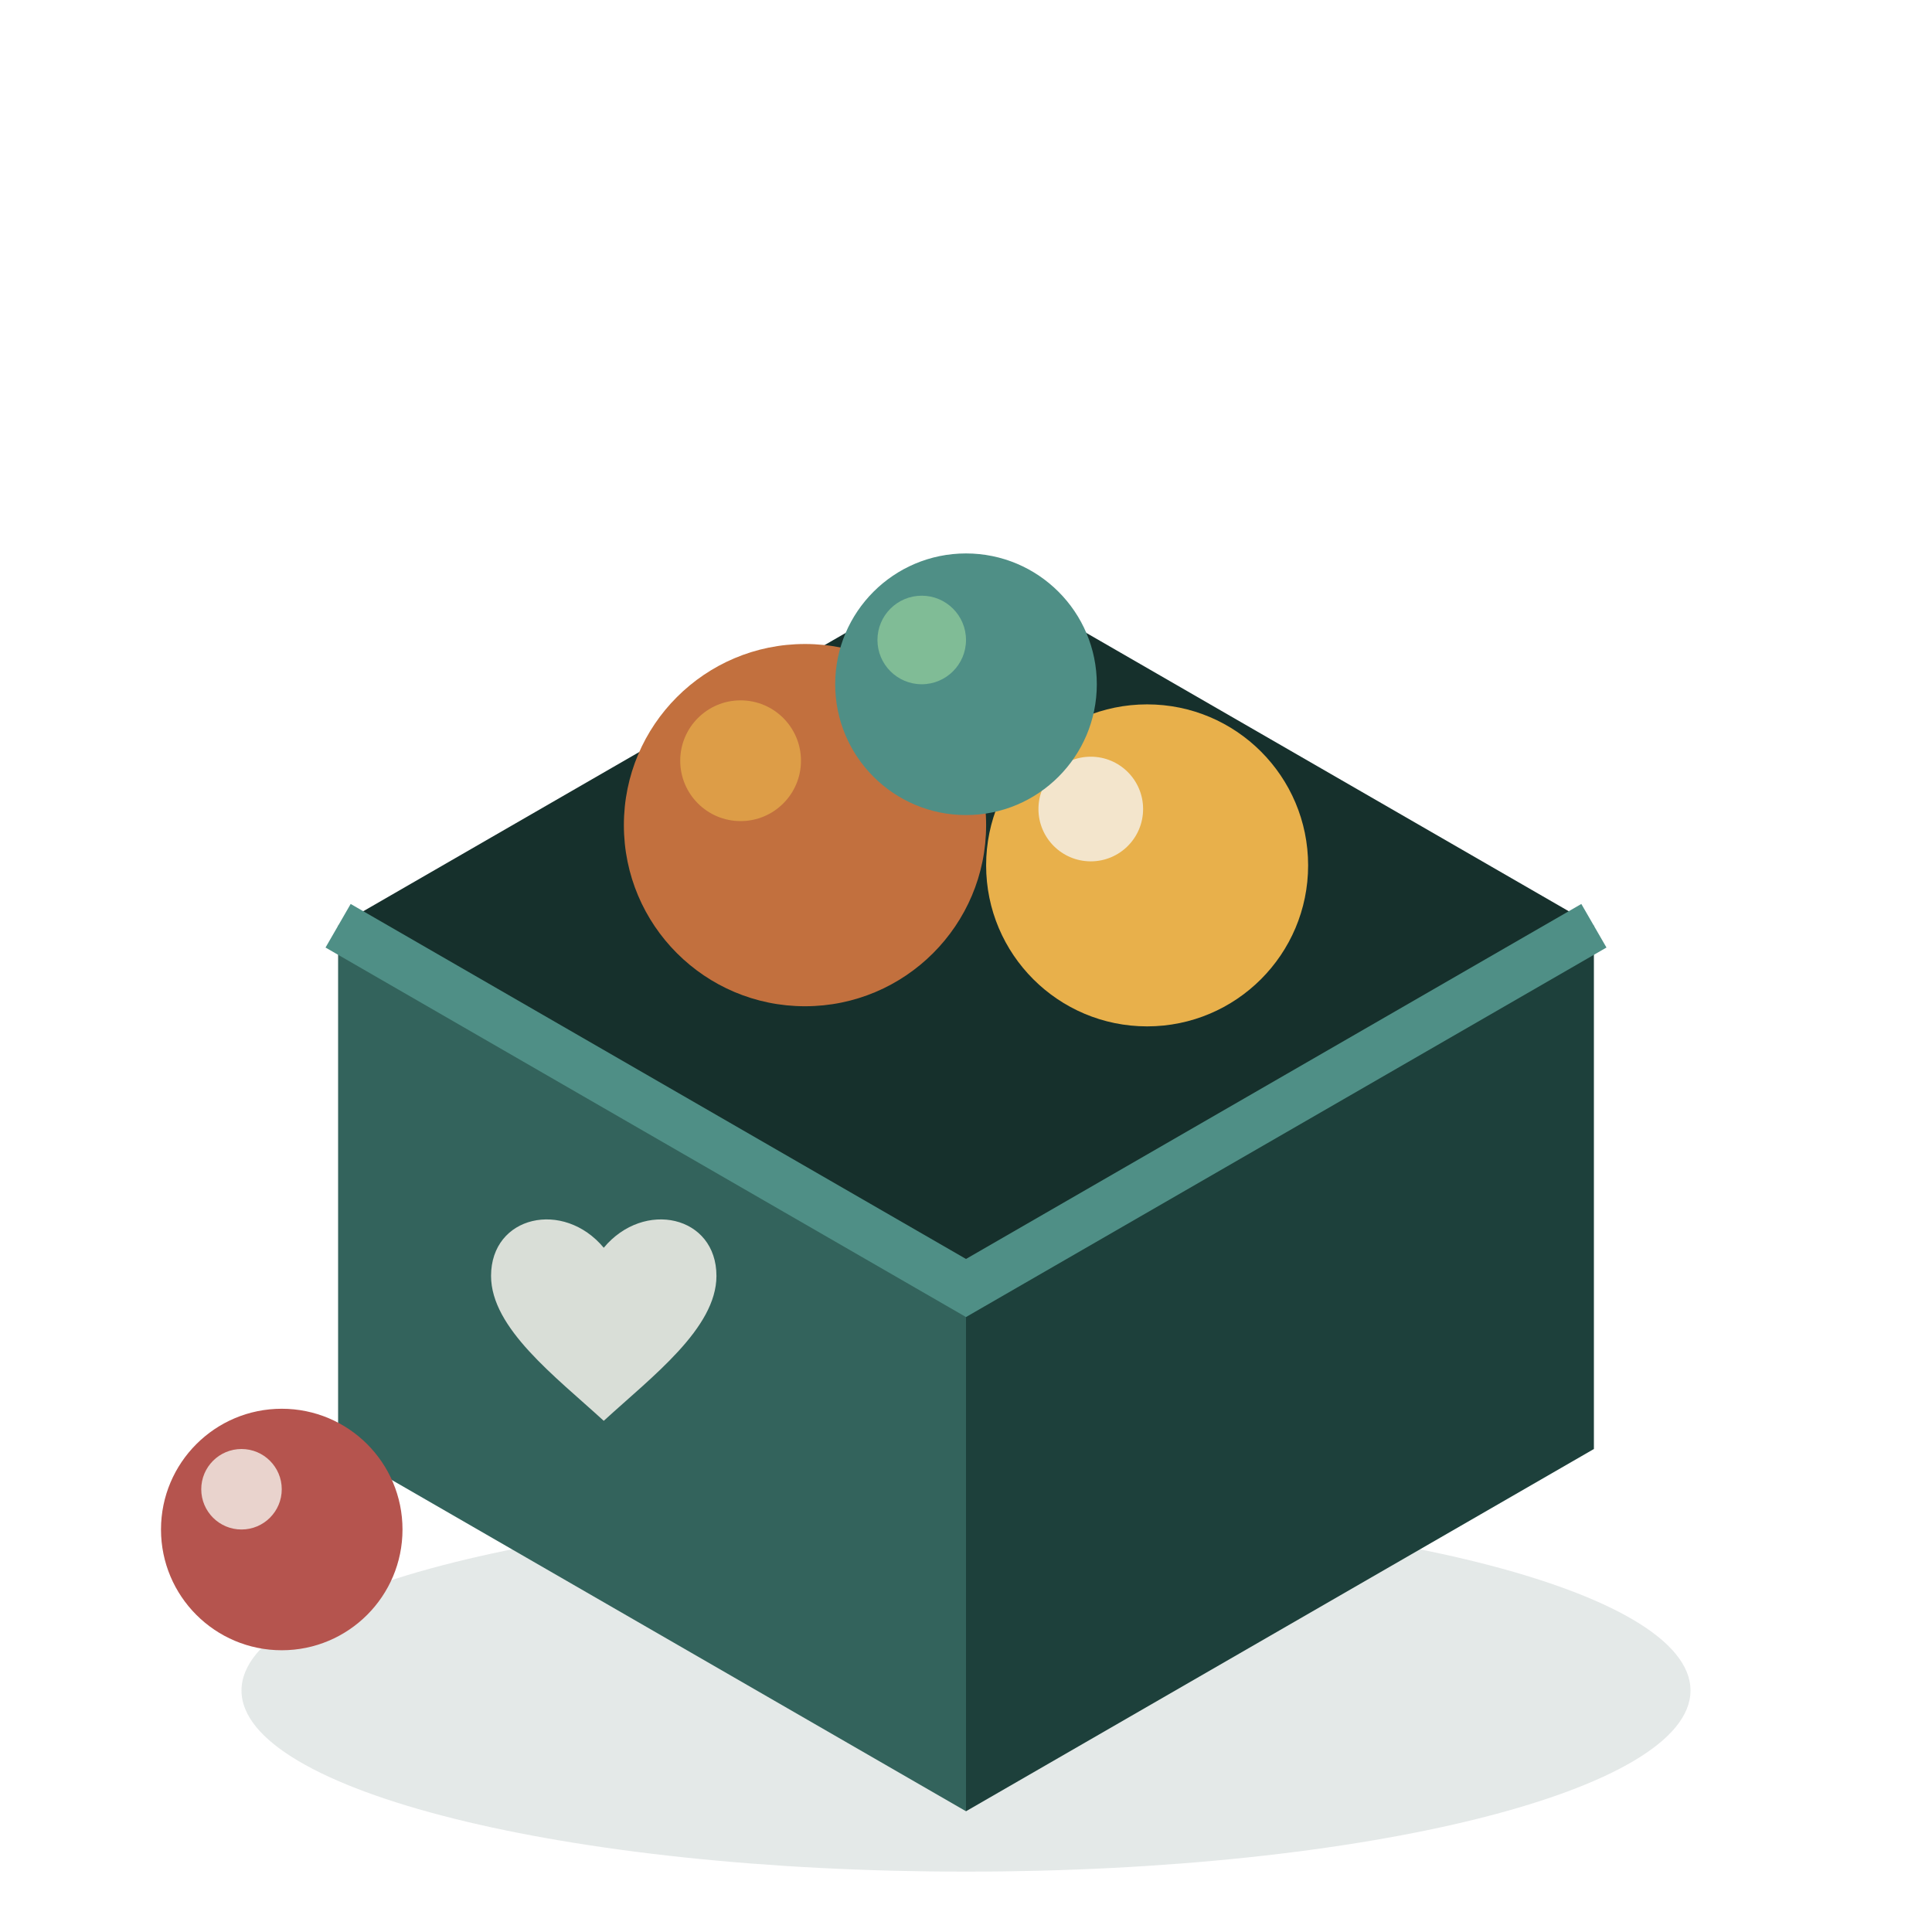
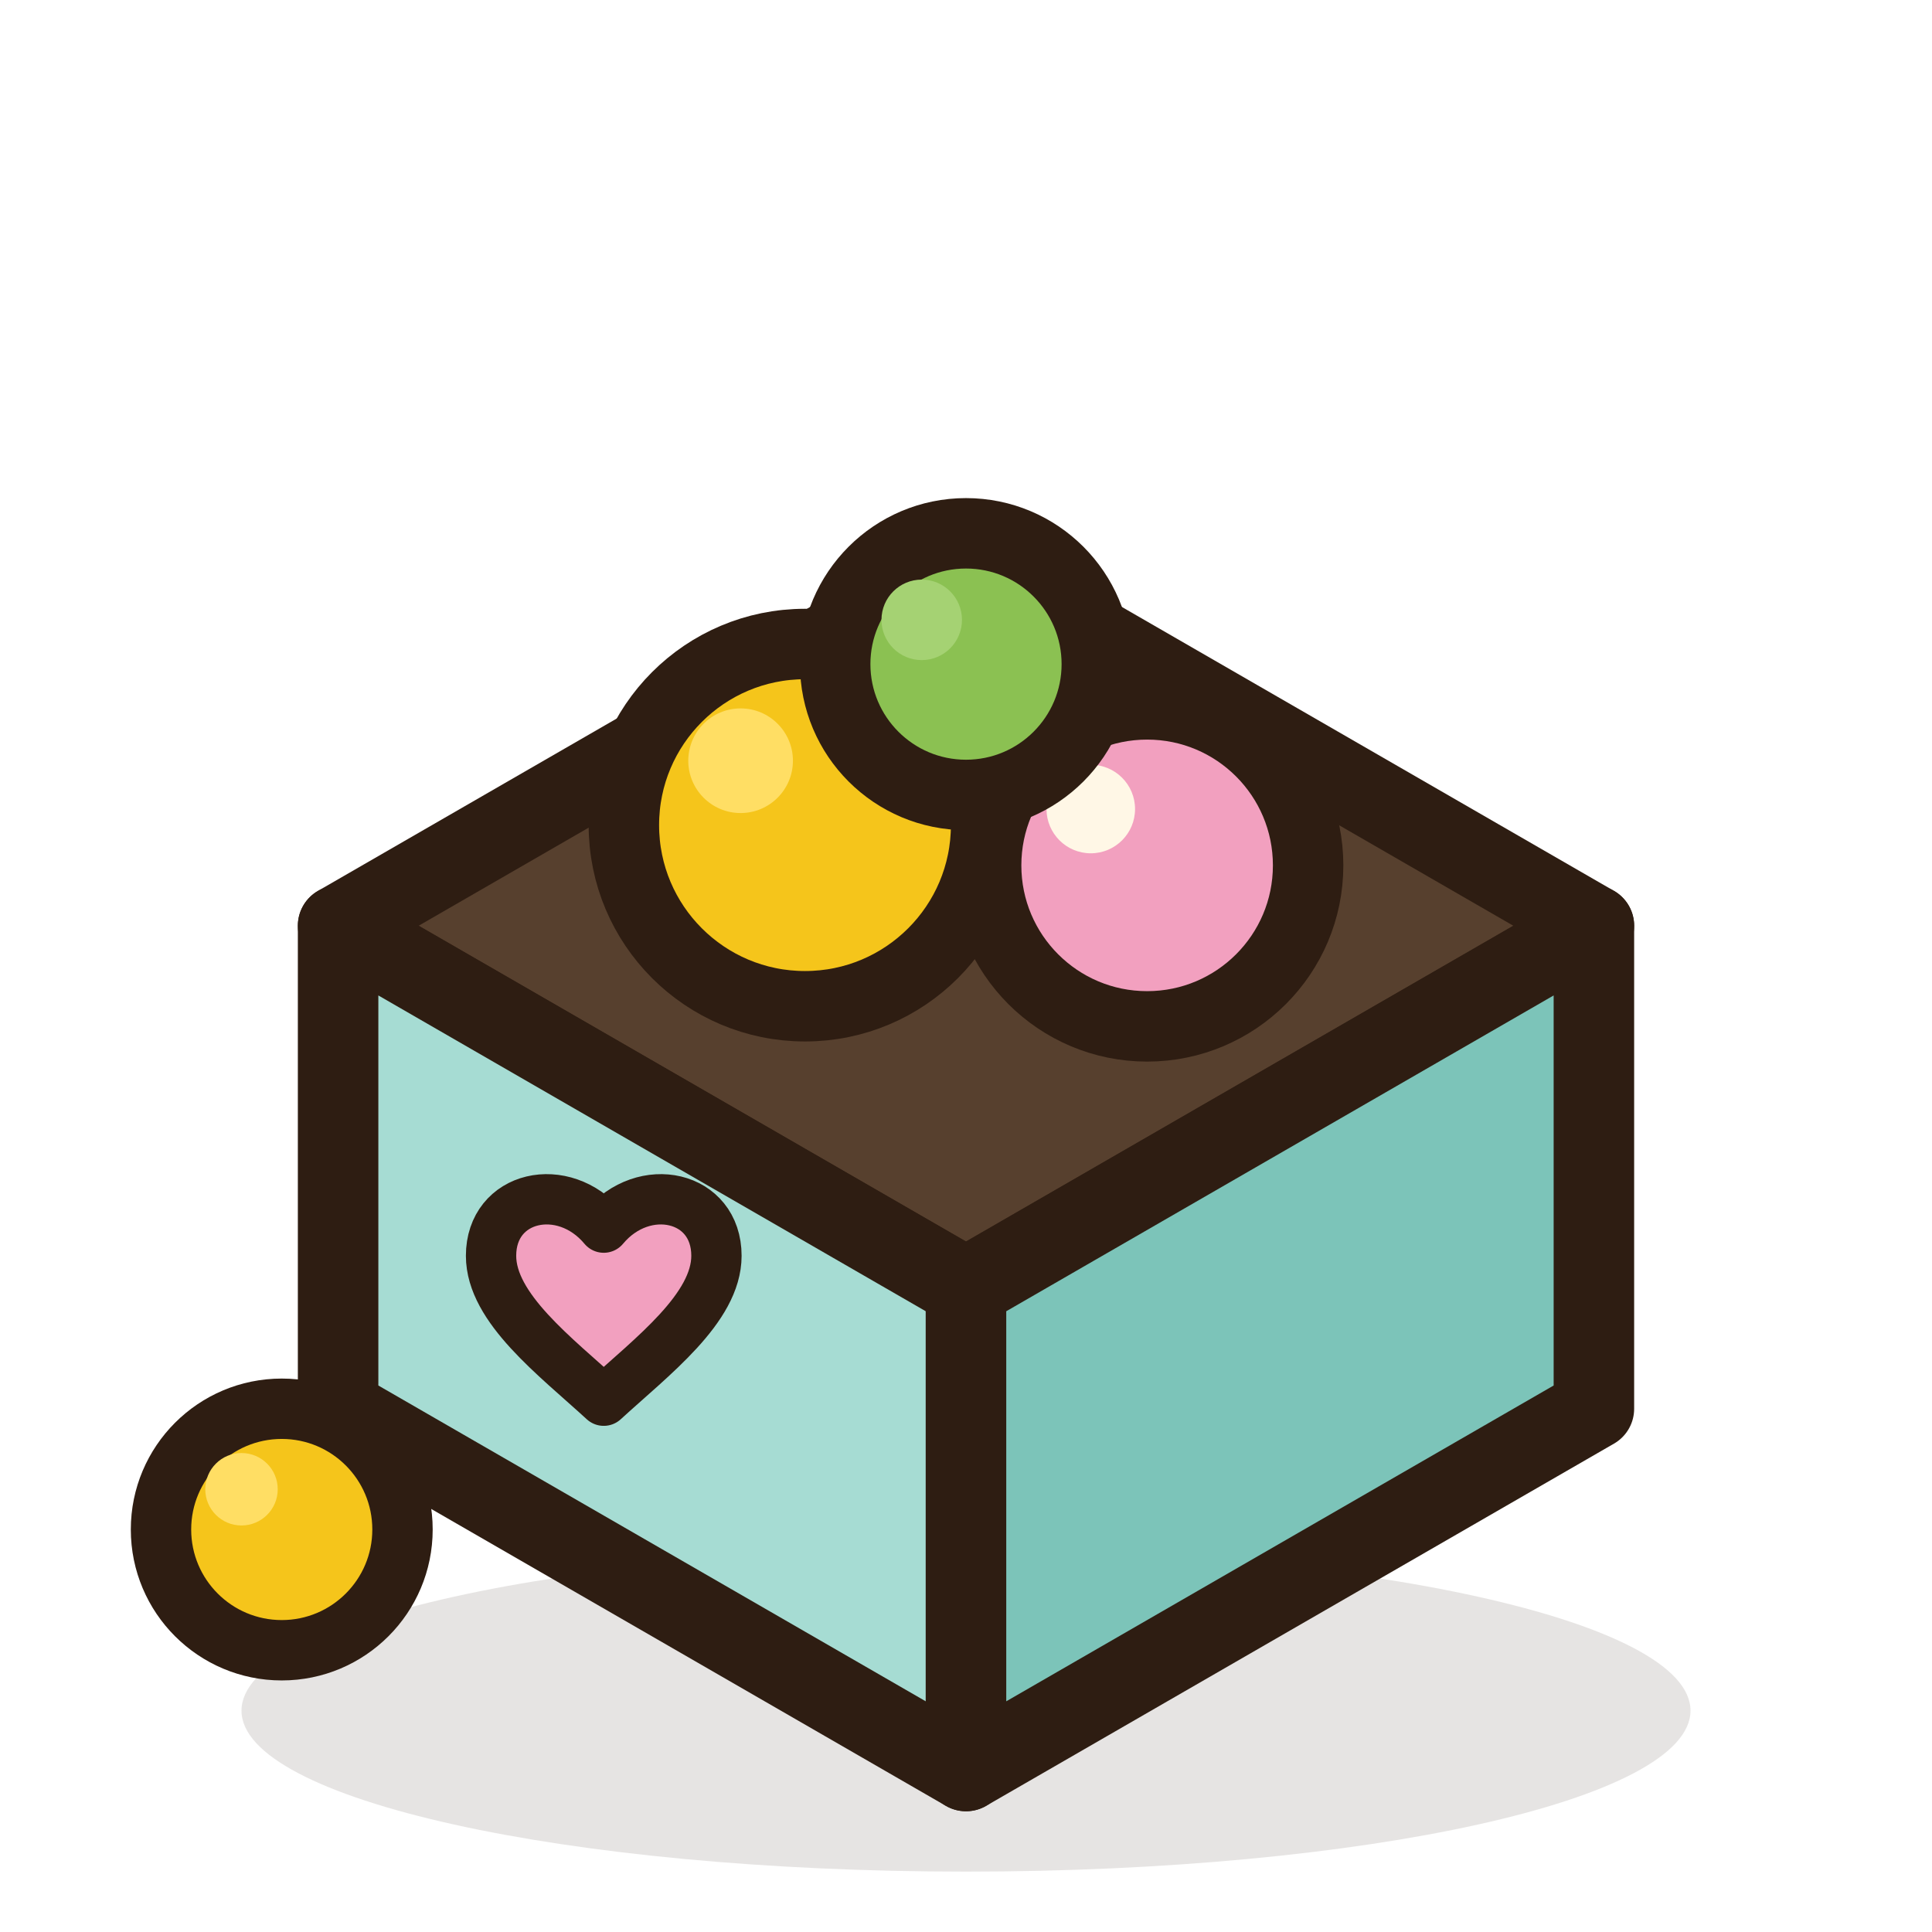
<svg xmlns="http://www.w3.org/2000/svg" viewBox="0 0 96 96" fill="none">
-   <ellipse cx="48" cy="84" rx="36" ry="9" fill="#1d403b" opacity="0.12" />
-   <polygon points="48,28 79.2,46 48,64 16.8,46" fill="#16302c" />
-   <circle cx="40" cy="41" r="9" fill="#c2703e" />
-   <circle cx="36.8" cy="37.8" r="3" fill="#e8b04b" opacity="0.7" />
-   <circle cx="57" cy="43" r="8" fill="#e8b04b" />
-   <circle cx="54.2" cy="40.2" r="2.6" fill="#f6f3ec" opacity="0.8" />
-   <circle cx="48" cy="34" r="6.5" fill="#4f8f86" />
-   <circle cx="45.8" cy="31.8" r="2.2" fill="#8cc79a" opacity="0.8" />
-   <polygon points="16.8,46 48,64 48,90 16.8,72" fill="#33635c" />
-   <polygon points="48,64 79.2,46 79.2,72 48,90" fill="#1d403b" />
-   <polyline points="16.8,46 48,64 79.2,46" stroke="#4f8f86" stroke-width="2.5" />
-   <path d="M30 62 C28 59.6 24.4 60.4 24.4 63.4 C24.4 66 27.6 68.4 30 70.6 C32.4 68.4 35.6 66 35.6 63.4 C35.6 60.4 32 59.6 30 62 Z" fill="#f6f3ec" opacity="0.85" />
-   <circle cx="14" cy="76" r="6" fill="#b5544e" />
-   <circle cx="12" cy="74" r="2" fill="#f6f3ec" opacity="0.8" />
+   <ellipse cx="48" cy="85" rx="36" ry="8" fill="#2E1D12" opacity="0.12" />
+   <polygon points="48,28 79.2,46 48,64 16.8,46" fill="#57402E" stroke="#2E1D12" stroke-width="4" stroke-linejoin="round" />
+   <circle cx="40" cy="41" r="9" fill="#F5C51B" stroke="#2E1D12" stroke-width="3.5" />
+   <circle cx="36.8" cy="37.8" r="2.6" fill="#FFDE64" />
+   <circle cx="57" cy="43" r="8" fill="#F2A0BF" stroke="#2E1D12" stroke-width="3.5" />
+   <circle cx="54.2" cy="40.2" r="2.2" fill="#FFF7E6" />
+   <circle cx="48" cy="33" r="6.5" fill="#8BC152" stroke="#2E1D12" stroke-width="3.5" />
+   <circle cx="45.8" cy="30.8" r="2" fill="#A5D273" />
+   <g stroke="#2E1D12" stroke-width="4" stroke-linejoin="round">
+     <polygon points="16.8,46 48,64 48,88 16.8,70" fill="#A6DCD3" />
+     <polygon points="48,64 79.2,46 79.2,70 48,88" fill="#7CC4B9" />
+   </g>
+   <path d="M30 61 C28 58.6 24.4 59.4 24.4 62.4 C24.4 65 27.6 67.4 30 69.6 C32.4 67.4 35.6 65 35.6 62.4 C35.6 59.4 32 58.6 30 61 Z" fill="#F2A0BF" stroke="#2E1D12" stroke-width="2.5" stroke-linejoin="round" />
+   <circle cx="14" cy="76" r="6" fill="#F5C51B" stroke="#2E1D12" stroke-width="3" />
+   <circle cx="12" cy="74" r="1.8" fill="#FFDE64" />
</svg>
